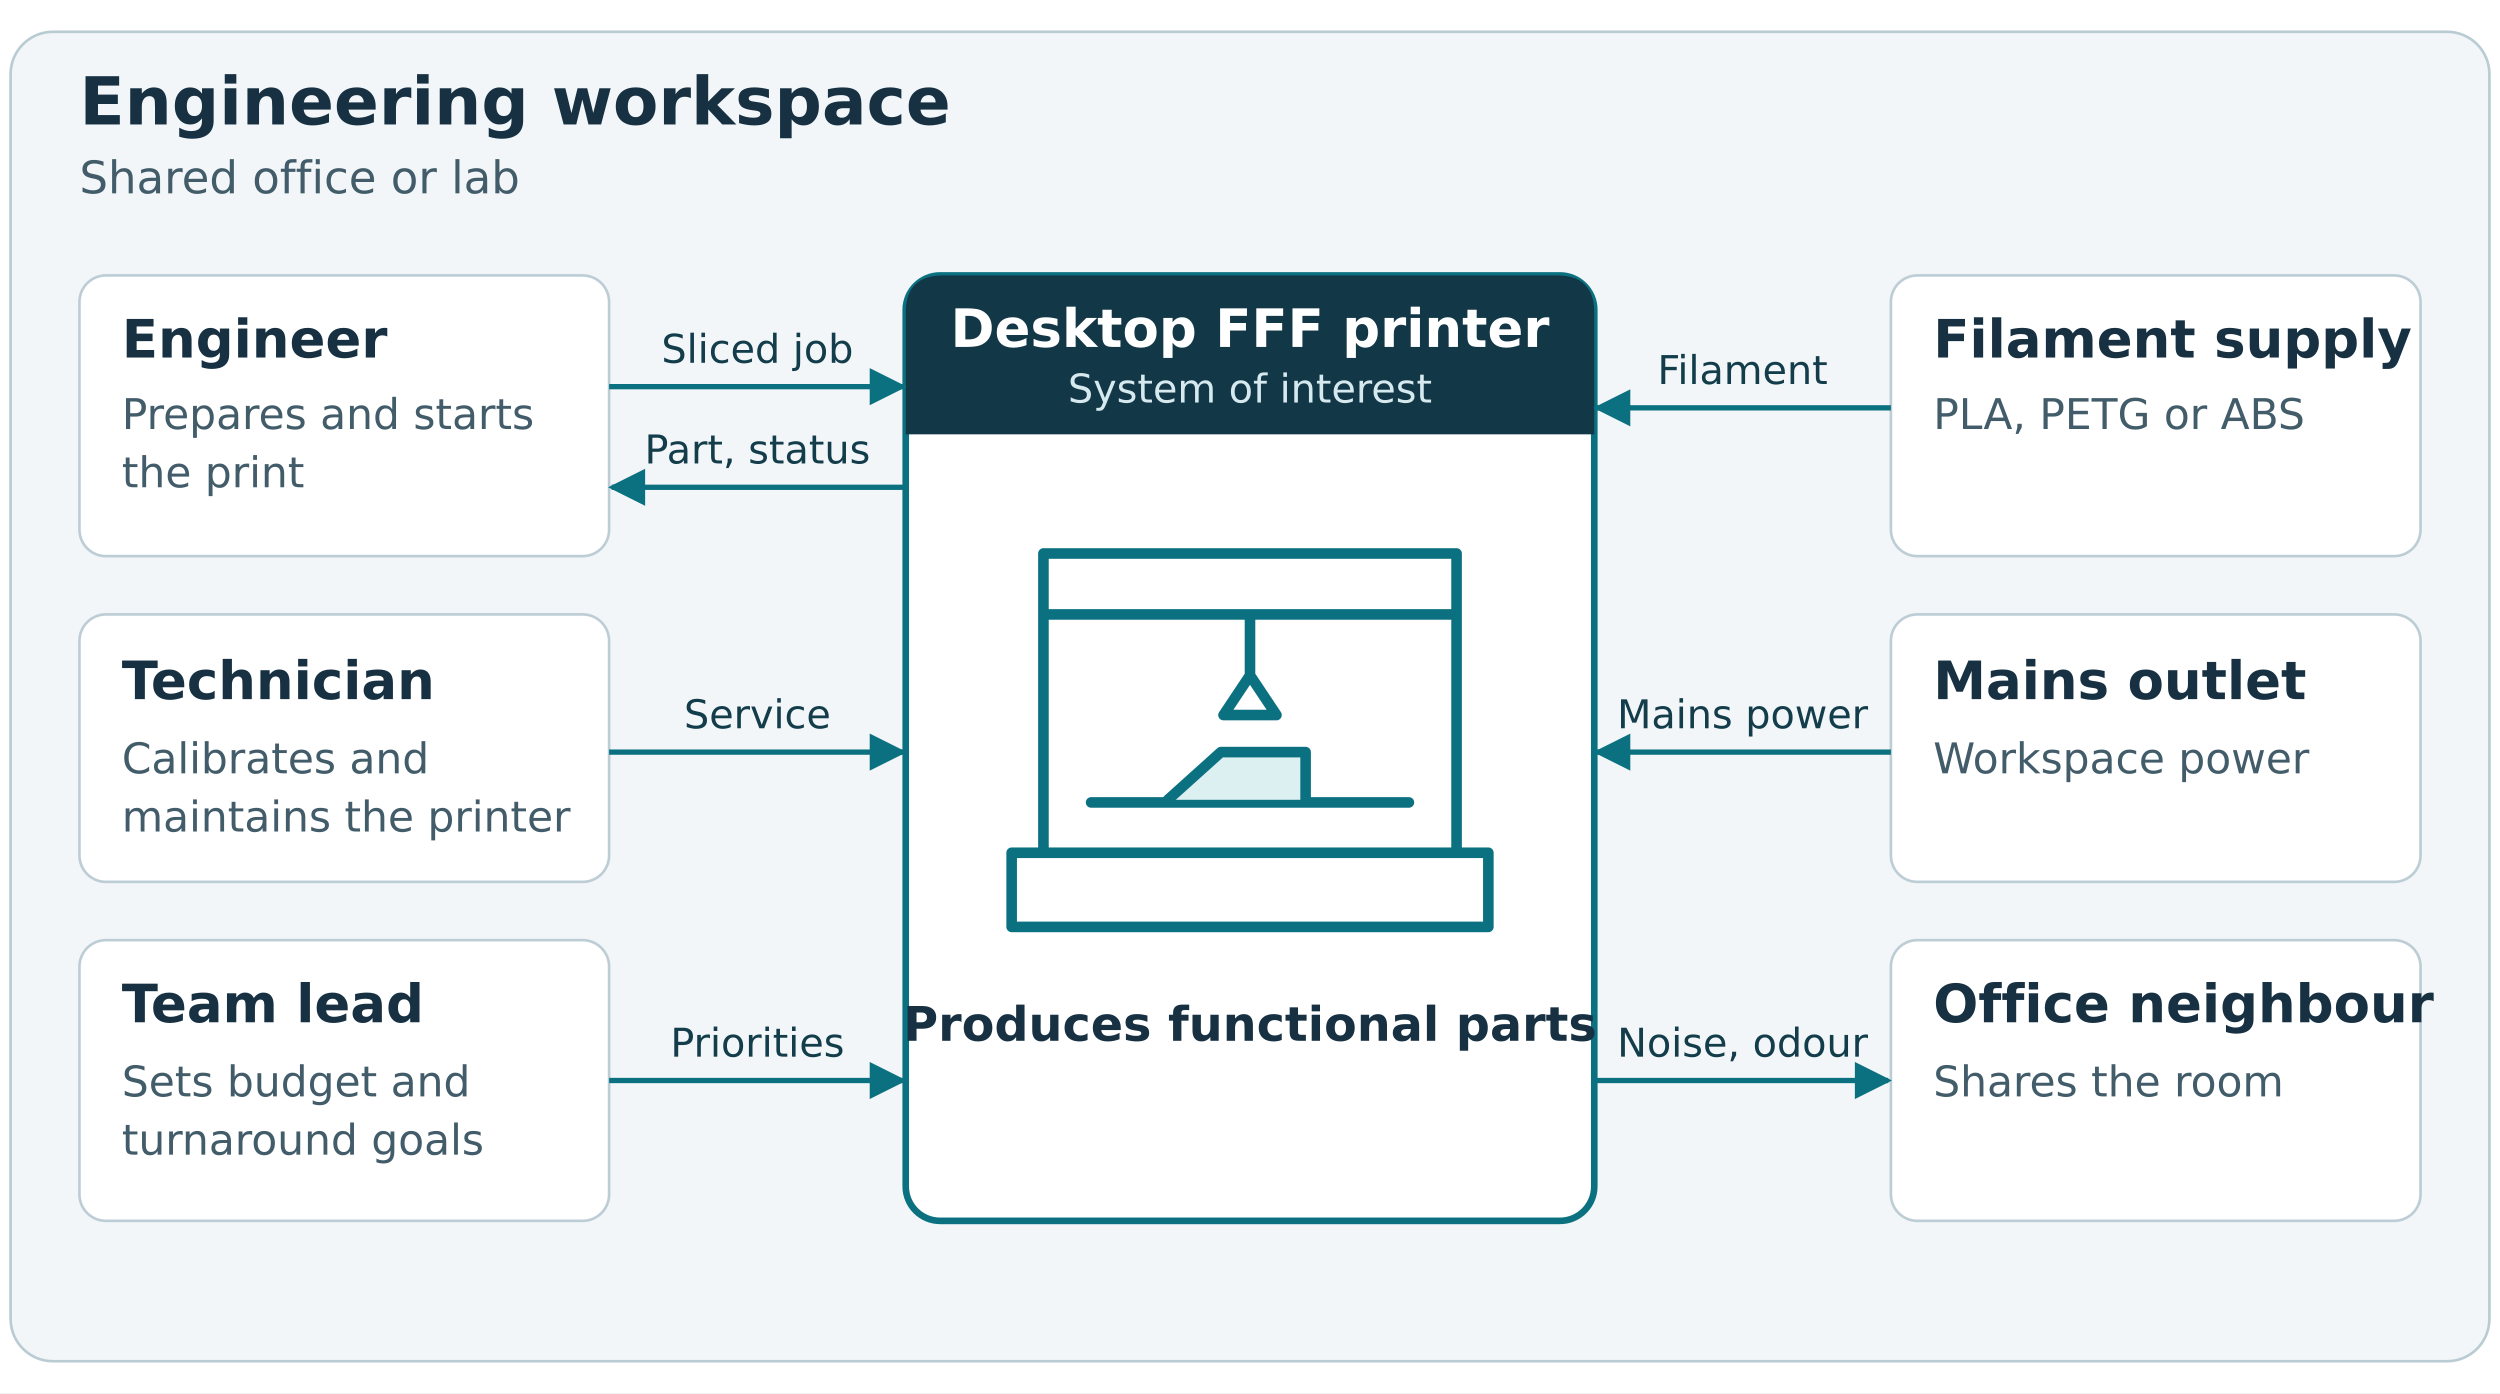
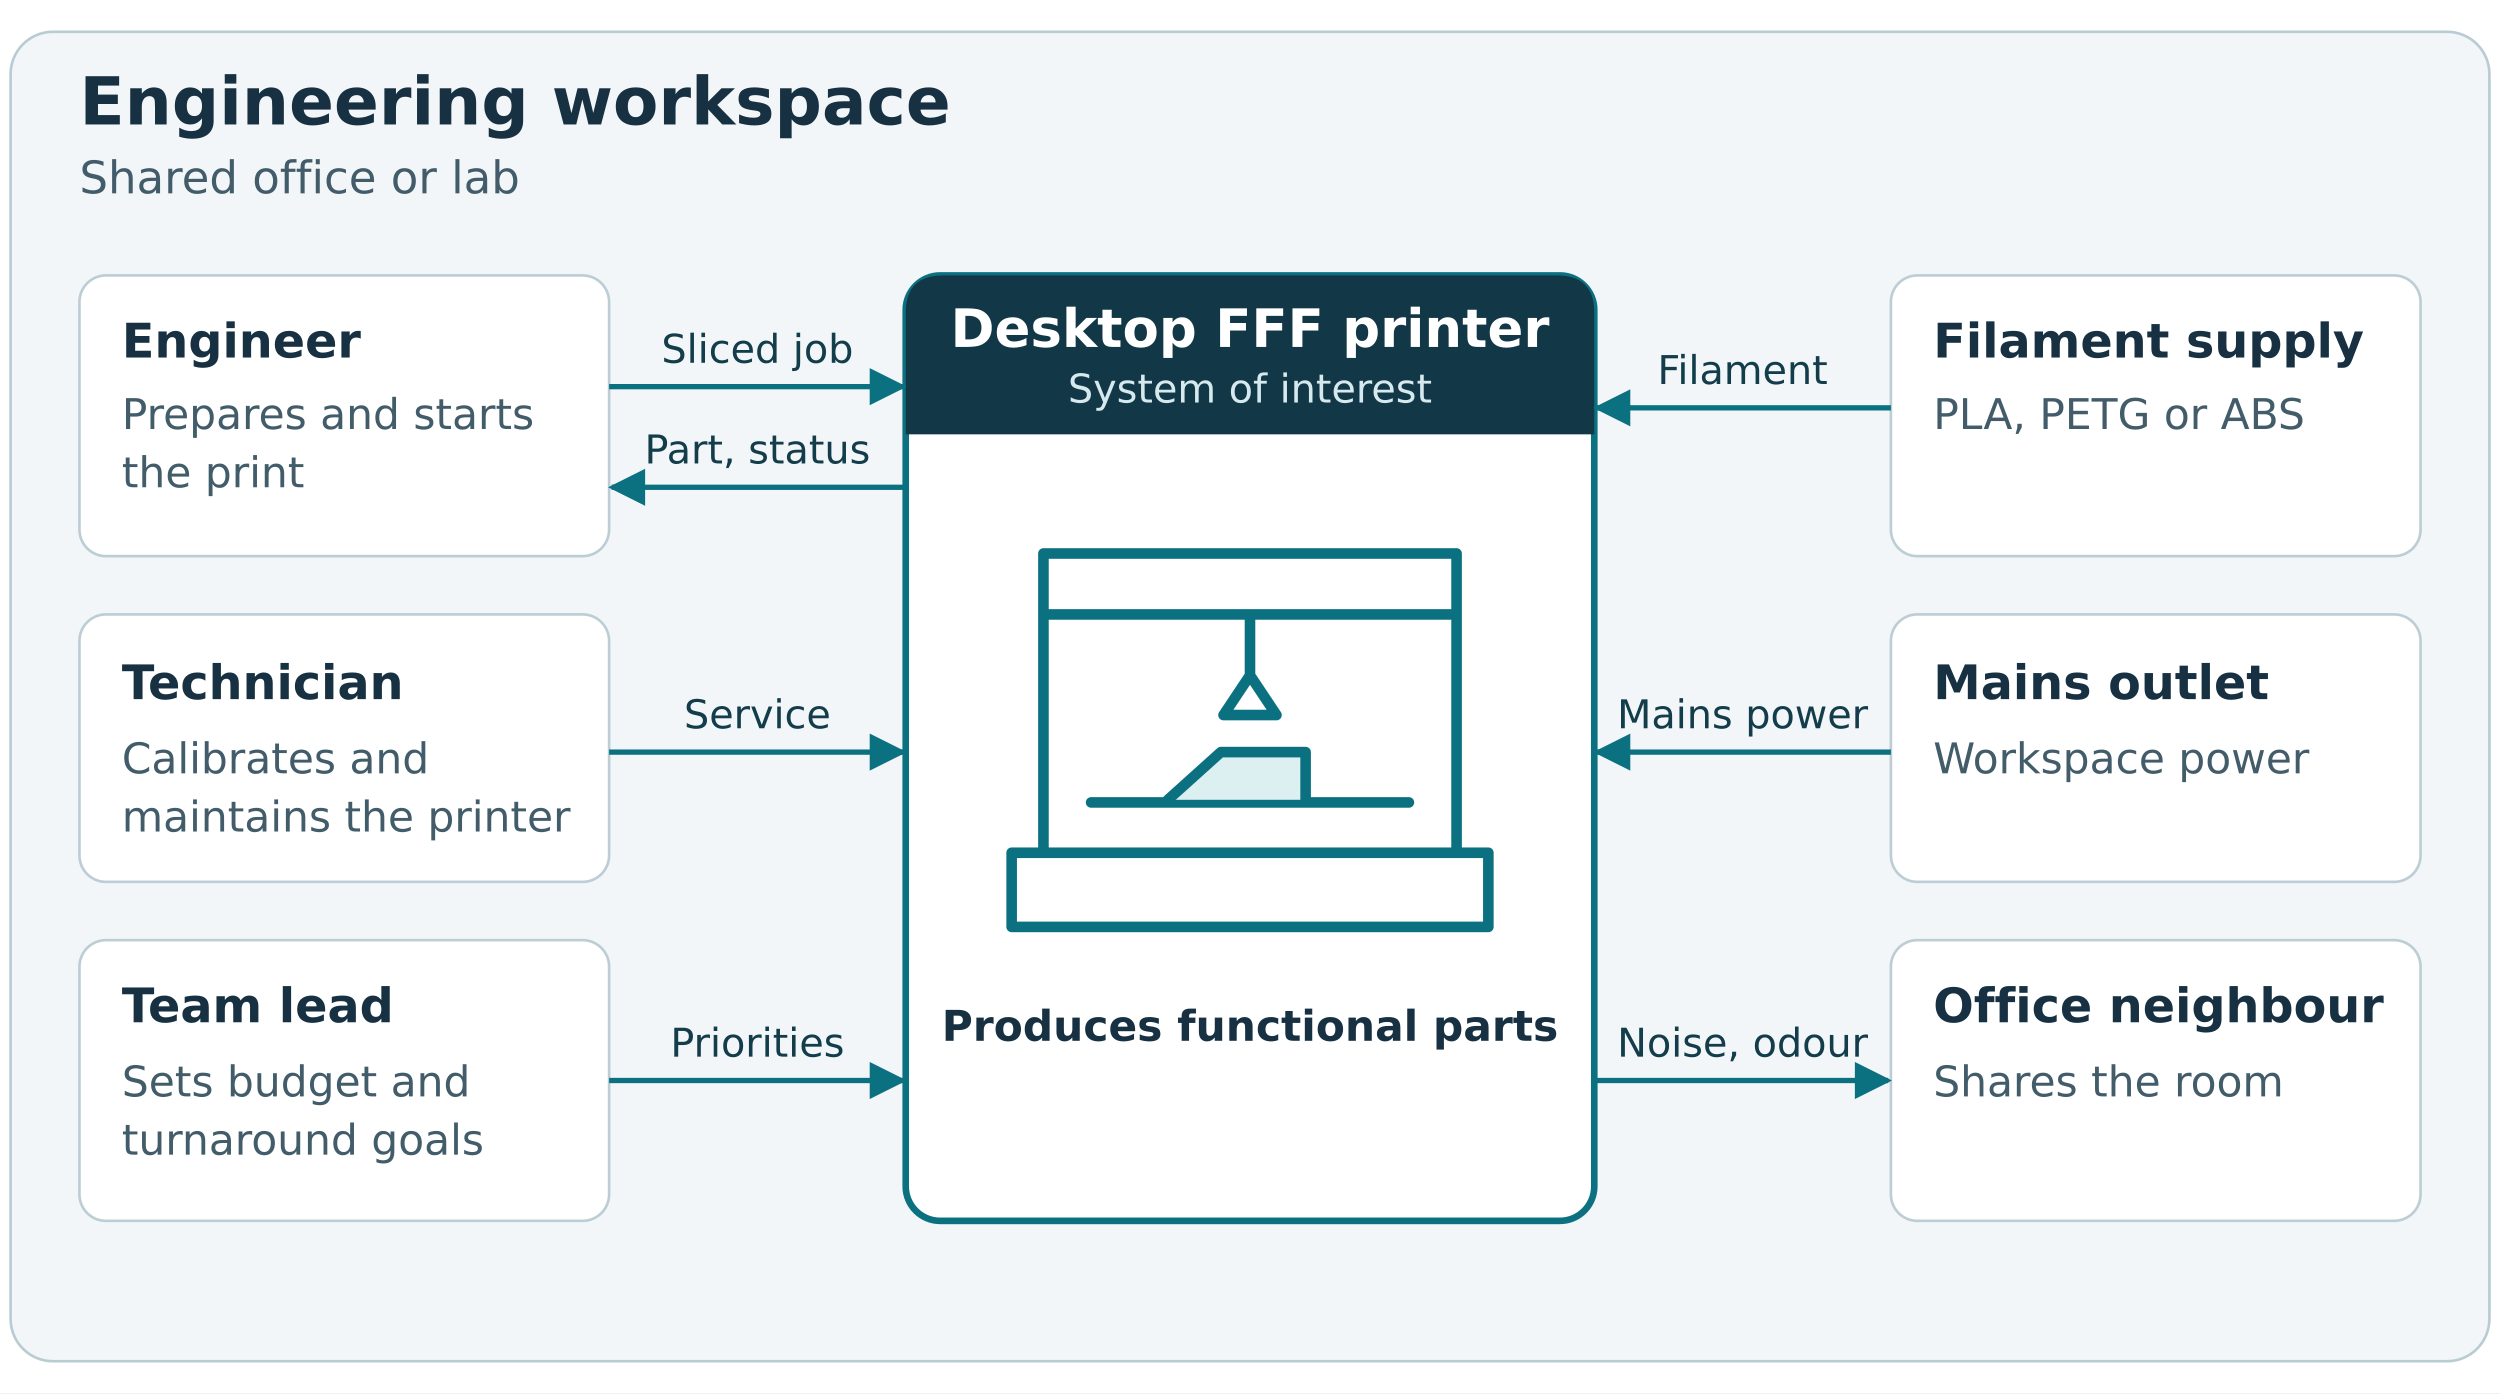
<svg xmlns="http://www.w3.org/2000/svg" viewBox="8 0 944 526" role="img" aria-labelledby="title desc">
  <defs>
    <marker id="arrow" viewBox="0 0 10 10" refX="9" refY="5" markerWidth="7" markerHeight="7" orient="auto-start-reverse">
      <path d="M0 0 10 5 0 10Z" fill="#0b7181" />
    </marker>
  </defs>
  <rect width="960" height="526" fill="#fff" />
  <rect x="12" y="12" width="936" height="502" rx="16" fill="#f2f6f8" stroke="#b9cbd3" />
  <g font-family="DejaVu Sans, Arial, sans-serif" fill="#173143">
    <text x="38" y="47" font-size="25" font-weight="700">Engineering workspace</text>
    <text x="38" y="73" font-size="17" fill="#425c6a">Shared office or lab</text>
    <g fill="#fff" stroke="#bdcdd5">
      <rect x="38" y="104" width="200" height="106" rx="10" />
      <rect x="38" y="232" width="200" height="101" rx="10" />
      <rect x="38" y="355" width="200" height="106" rx="10" />
      <rect x="722" y="104" width="200" height="106" rx="10" />
      <rect x="722" y="232" width="200" height="101" rx="10" />
      <rect x="722" y="355" width="200" height="106" rx="10" />
    </g>
-     <g font-size="20" font-weight="700">
+     <g font-size="18" font-weight="700">
      <text x="54" y="135">Engineer</text>
      <text x="54" y="264">Technician</text>
      <text x="54" y="386">Team lead</text>
      <text x="738" y="135">Filament supply</text>
      <text x="738" y="264">Mains outlet</text>
      <text x="738" y="386">Office neighbour</text>
    </g>
    <g font-size="16" fill="#425c6a">
      <text x="54" y="162">Prepares and starts</text>
      <text x="54" y="184">the print</text>
      <text x="54" y="292">Calibrates and</text>
      <text x="54" y="314">maintains the printer</text>
      <text x="54" y="414">Sets budget and</text>
      <text x="54" y="436">turnaround goals</text>
      <text x="738" y="162">PLA, PETG or ABS</text>
      <text x="738" y="292">Workspace power</text>
      <text x="738" y="414">Shares the room</text>
    </g>
    <rect x="350" y="104" width="260" height="357" rx="13" fill="#fff" stroke="#0b7181" stroke-width="2.5" />
    <path d="M364 104H596Q610 104 610 118V164H350V118Q350 104 364 104Z" fill="#123747" />
    <text x="480" y="131" text-anchor="middle" fill="#fff" font-size="20" font-weight="700">Desktop FFF printer</text>
    <text x="480" y="152" text-anchor="middle" fill="#d6e9ee" font-size="15">System of interest</text>
    <g fill="none" stroke="#0b7181" stroke-width="4" stroke-linecap="round" stroke-linejoin="round">
      <path d="M402 321V209H558V321M390 322H570V350H390ZM402 232H558M480 232V255L470 270H490L480 255M420 303H540" />
      <path d="M449 302L469 284H501V302" fill="#dceff1" />
    </g>
-     <text x="480" y="393" text-anchor="middle" font-size="18" font-weight="700">Produces functional parts</text>
+     <text x="480" y="393" text-anchor="middle" font-size="16" font-weight="700">Produces functional parts</text>
    <g fill="none" stroke="#0b7181" stroke-width="2" marker-end="url(#arrow)">
      <path d="M238 146H349" />
      <path d="M350 184H239" />
      <path d="M238 284H349" />
      <path d="M238 408H349" />
      <path d="M722 154H611" />
      <path d="M722 284H611" />
      <path d="M610 408H721" />
    </g>
    <g font-size="15" text-anchor="middle" fill="#133d4b">
      <text x="294" y="137">Sliced job</text>
      <text x="294" y="175">Part, status</text>
      <text x="294" y="275">Service</text>
      <text x="294" y="399">Priorities</text>
      <text x="666" y="145">Filament</text>
      <text x="666" y="275">Mains power</text>
      <text x="666" y="399">Noise, odour</text>
    </g>
  </g>
</svg>
